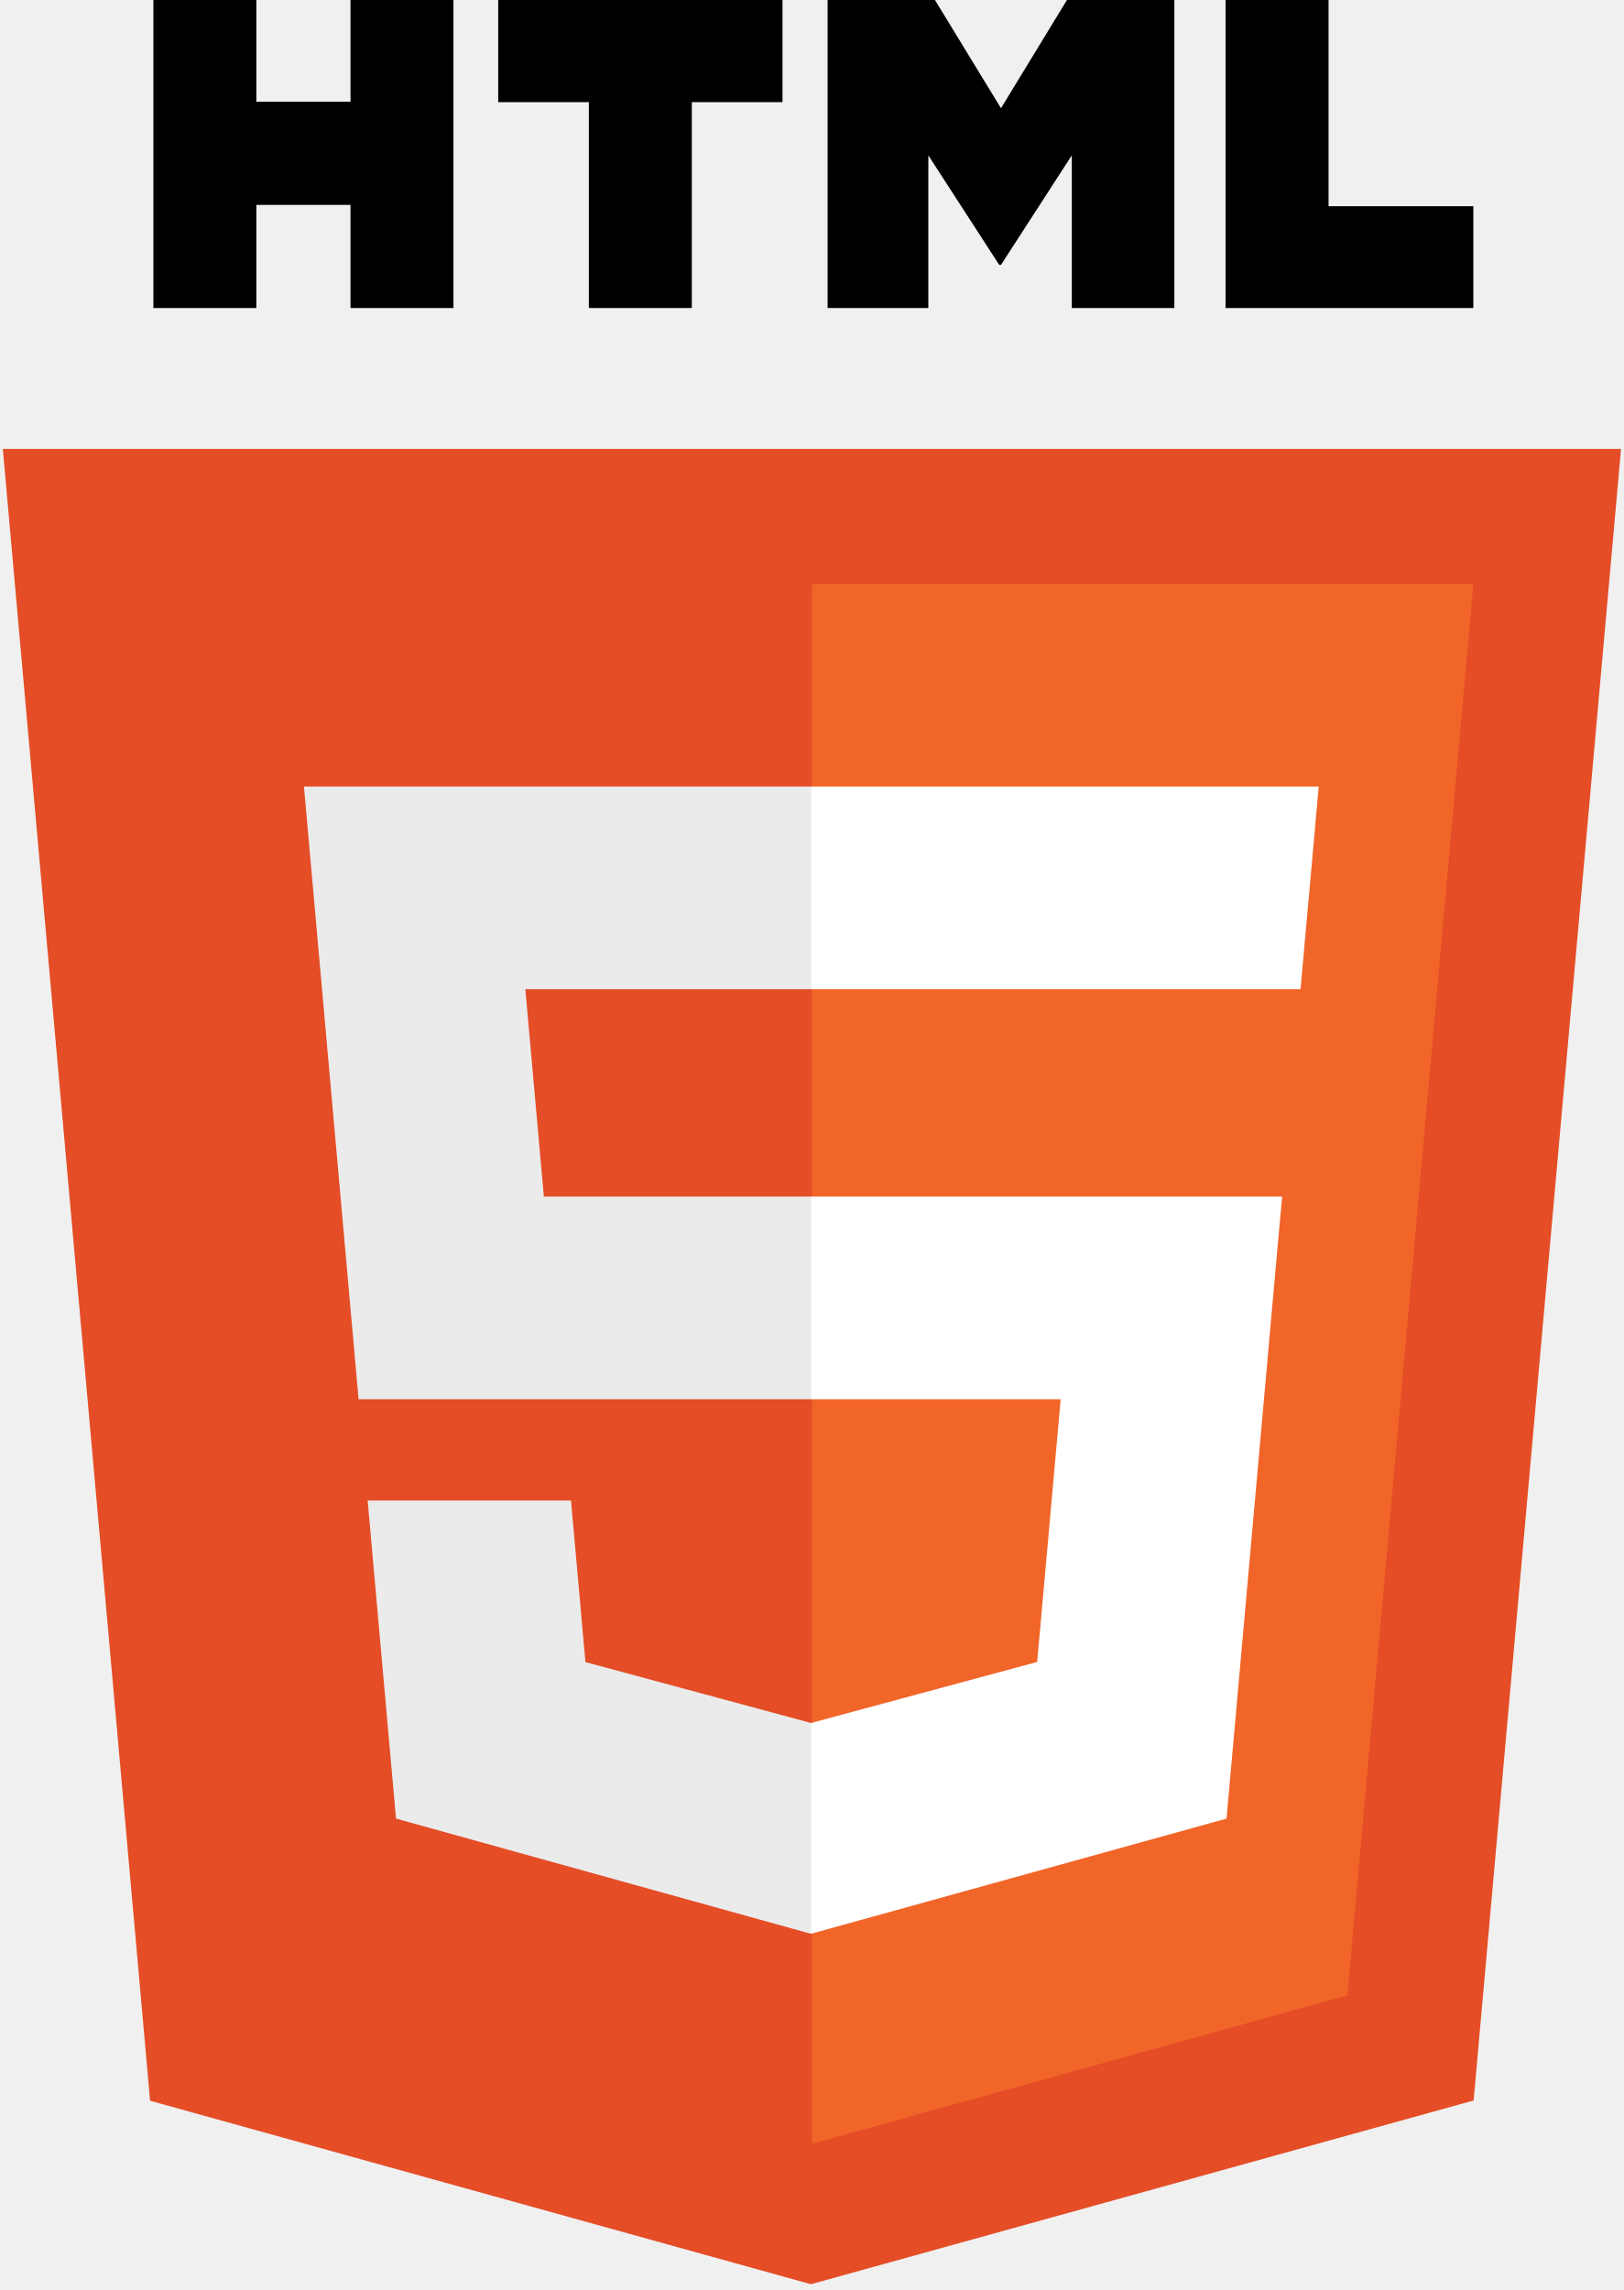
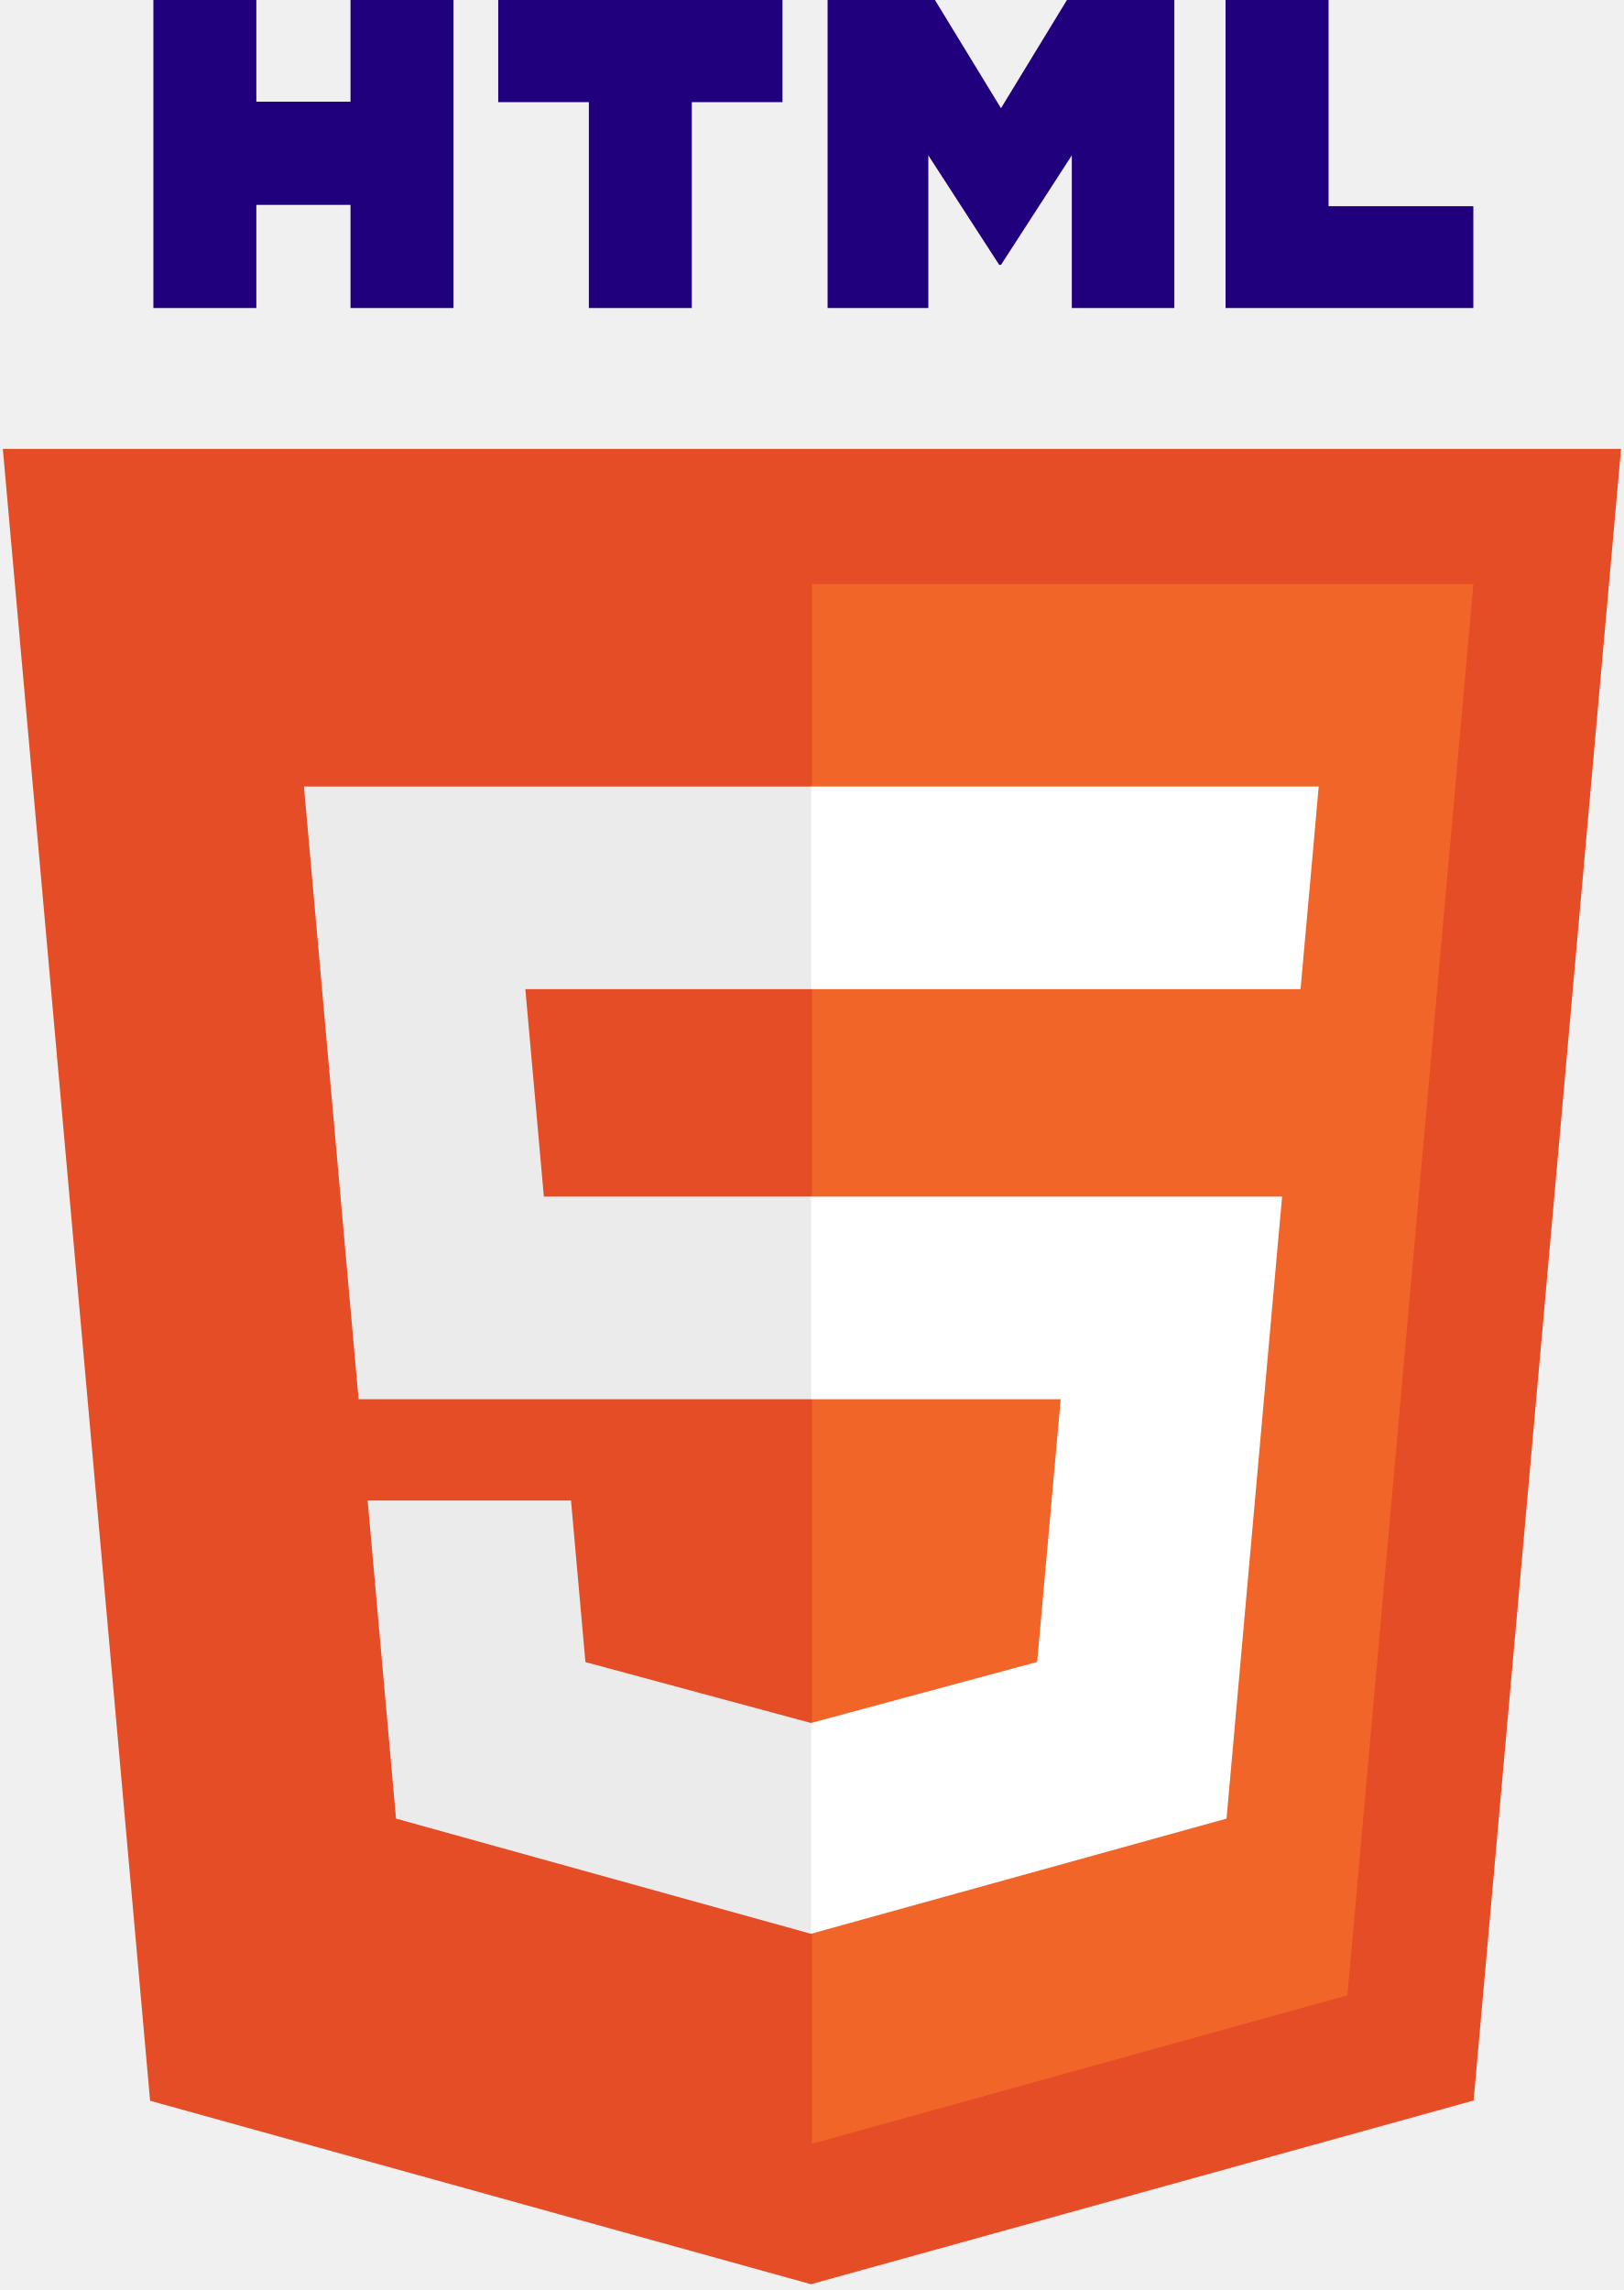
<svg xmlns="http://www.w3.org/2000/svg" width="256px" height="361px" viewBox="0 0 256 361" version="1.1" preserveAspectRatio="xMidYMid">
  <g>
    <path d="M255.555,70.766 L232.314,331.125 L127.844,360.088 L23.662,331.166 L0.445,70.766 L255.555,70.766 L255.555,70.766 Z" fill="#E44D26" />
    <path d="M128,337.95 L212.417,314.547 L232.278,92.057 L128,92.057 L128,337.95 L128,337.95 Z" fill="#F16529" />
    <path d="M82.82,155.932 L128,155.932 L128,123.995 L47.917,123.995 L48.681,132.563 L56.531,220.573 L128,220.573 L128,188.636 L85.739,188.636 L82.82,155.932 L82.82,155.932 Z" fill="#EBEBEB" />
    <path d="M90.018,236.542 L57.958,236.542 L62.432,286.688 L127.853,304.849 L128,304.808 L128,271.58 L127.86,271.617 L92.292,262.013 L90.018,236.542 L90.018,236.542 Z" fill="#EBEBEB" />
-     <path d="M24.181,0 L40.411,0 L40.411,16.035 L55.257,16.035 L55.257,0 L71.488,0 L71.488,48.558 L55.258,48.558 L55.258,32.298 L40.411,32.298 L40.411,48.558 L24.181,48.558 L24.181,0 L24.181,0 L24.181,0 Z" fill="#000000" />
-     <path d="M92.831,16.103 L78.543,16.103 L78.543,0 L123.357,0 L123.357,16.103 L109.062,16.103 L109.062,48.558 L92.832,48.558 L92.832,16.103 L92.831,16.103 L92.831,16.103 Z" fill="#000000" />
-     <path d="M130.469,0 L147.393,0 L157.803,17.062 L168.203,0 L185.132,0 L185.132,48.558 L168.969,48.558 L168.969,24.49 L157.803,41.755 L157.524,41.755 L146.35,24.49 L146.35,48.558 L130.469,48.558 L130.469,0 L130.469,0 Z" fill="#000000" />
-     <path d="M193.21,0 L209.445,0 L209.445,32.508 L232.269,32.508 L232.269,48.558 L193.21,48.558 L193.21,0 L193.21,0 Z" fill="#000000" />
+     <path d="M24.181,0 L40.411,0 L40.411,16.035 L55.257,16.035 L55.257,0 L71.488,0 L71.488,48.558 L55.258,48.558 L55.258,32.298 L40.411,32.298 L40.411,48.558 L24.181,48.558 L24.181,0 L24.181,0 L24.181,0 Z" fill="#20007C" />
+     <path d="M92.831,16.103 L78.543,16.103 L78.543,0 L123.357,0 L123.357,16.103 L109.062,16.103 L109.062,48.558 L92.832,48.558 L92.832,16.103 L92.831,16.103 L92.831,16.103 Z" fill="#20007C" />
+     <path d="M130.469,0 L147.393,0 L157.803,17.062 L168.203,0 L185.132,0 L185.132,48.558 L168.969,48.558 L168.969,24.49 L157.803,41.755 L157.524,41.755 L146.35,24.49 L146.35,48.558 L130.469,48.558 L130.469,0 L130.469,0 Z" fill="#20007C" />
+     <path d="M193.21,0 L209.445,0 L209.445,32.508 L232.269,32.508 L232.269,48.558 L193.21,48.558 L193.21,0 L193.21,0 Z" fill="#20007C" />
    <path d="M127.89,220.573 L167.217,220.573 L163.509,261.993 L127.89,271.607 L127.89,304.833 L193.362,286.688 L193.843,281.292 L201.348,197.212 L202.127,188.636 L127.89,188.636 L127.89,220.573 L127.89,220.573 Z" fill="#FFFFFF" />
    <path d="M127.89,155.854 L127.89,155.932 L205.033,155.932 L205.673,148.754 L207.129,132.563 L207.892,123.995 L127.89,123.995 L127.89,155.854 L127.89,155.854 Z" fill="#FFFFFF" />
  </g>
</svg>
